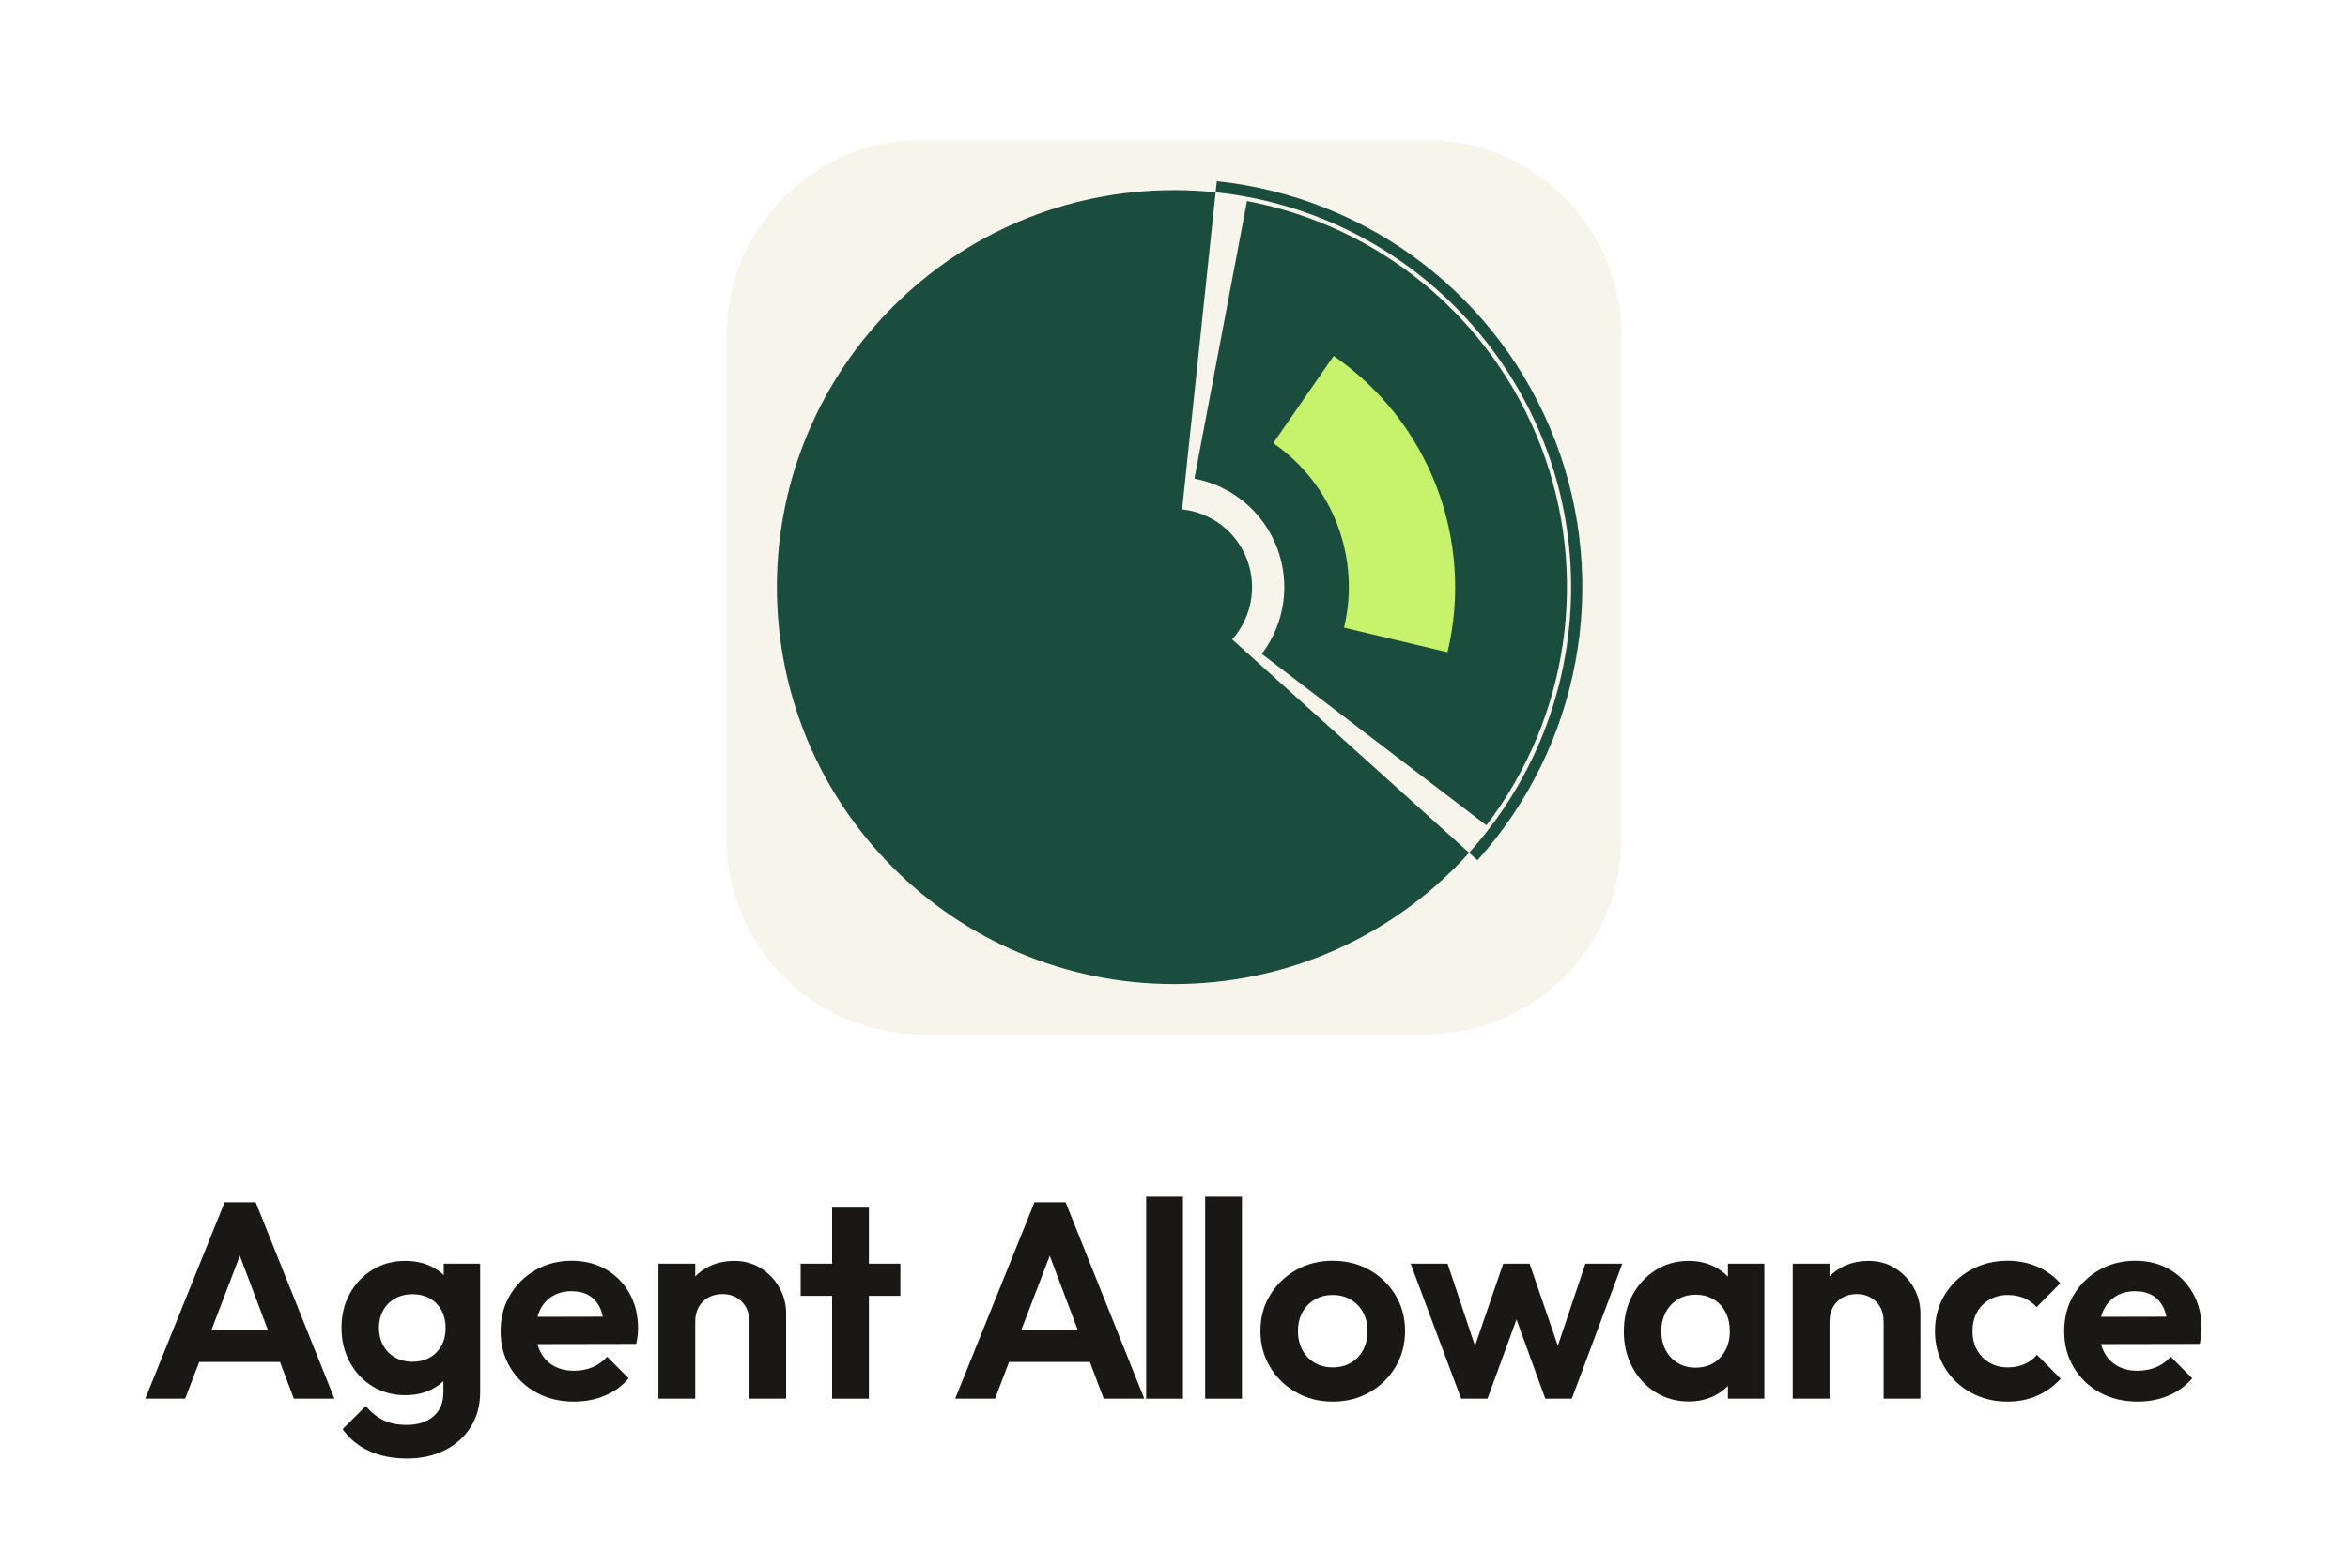
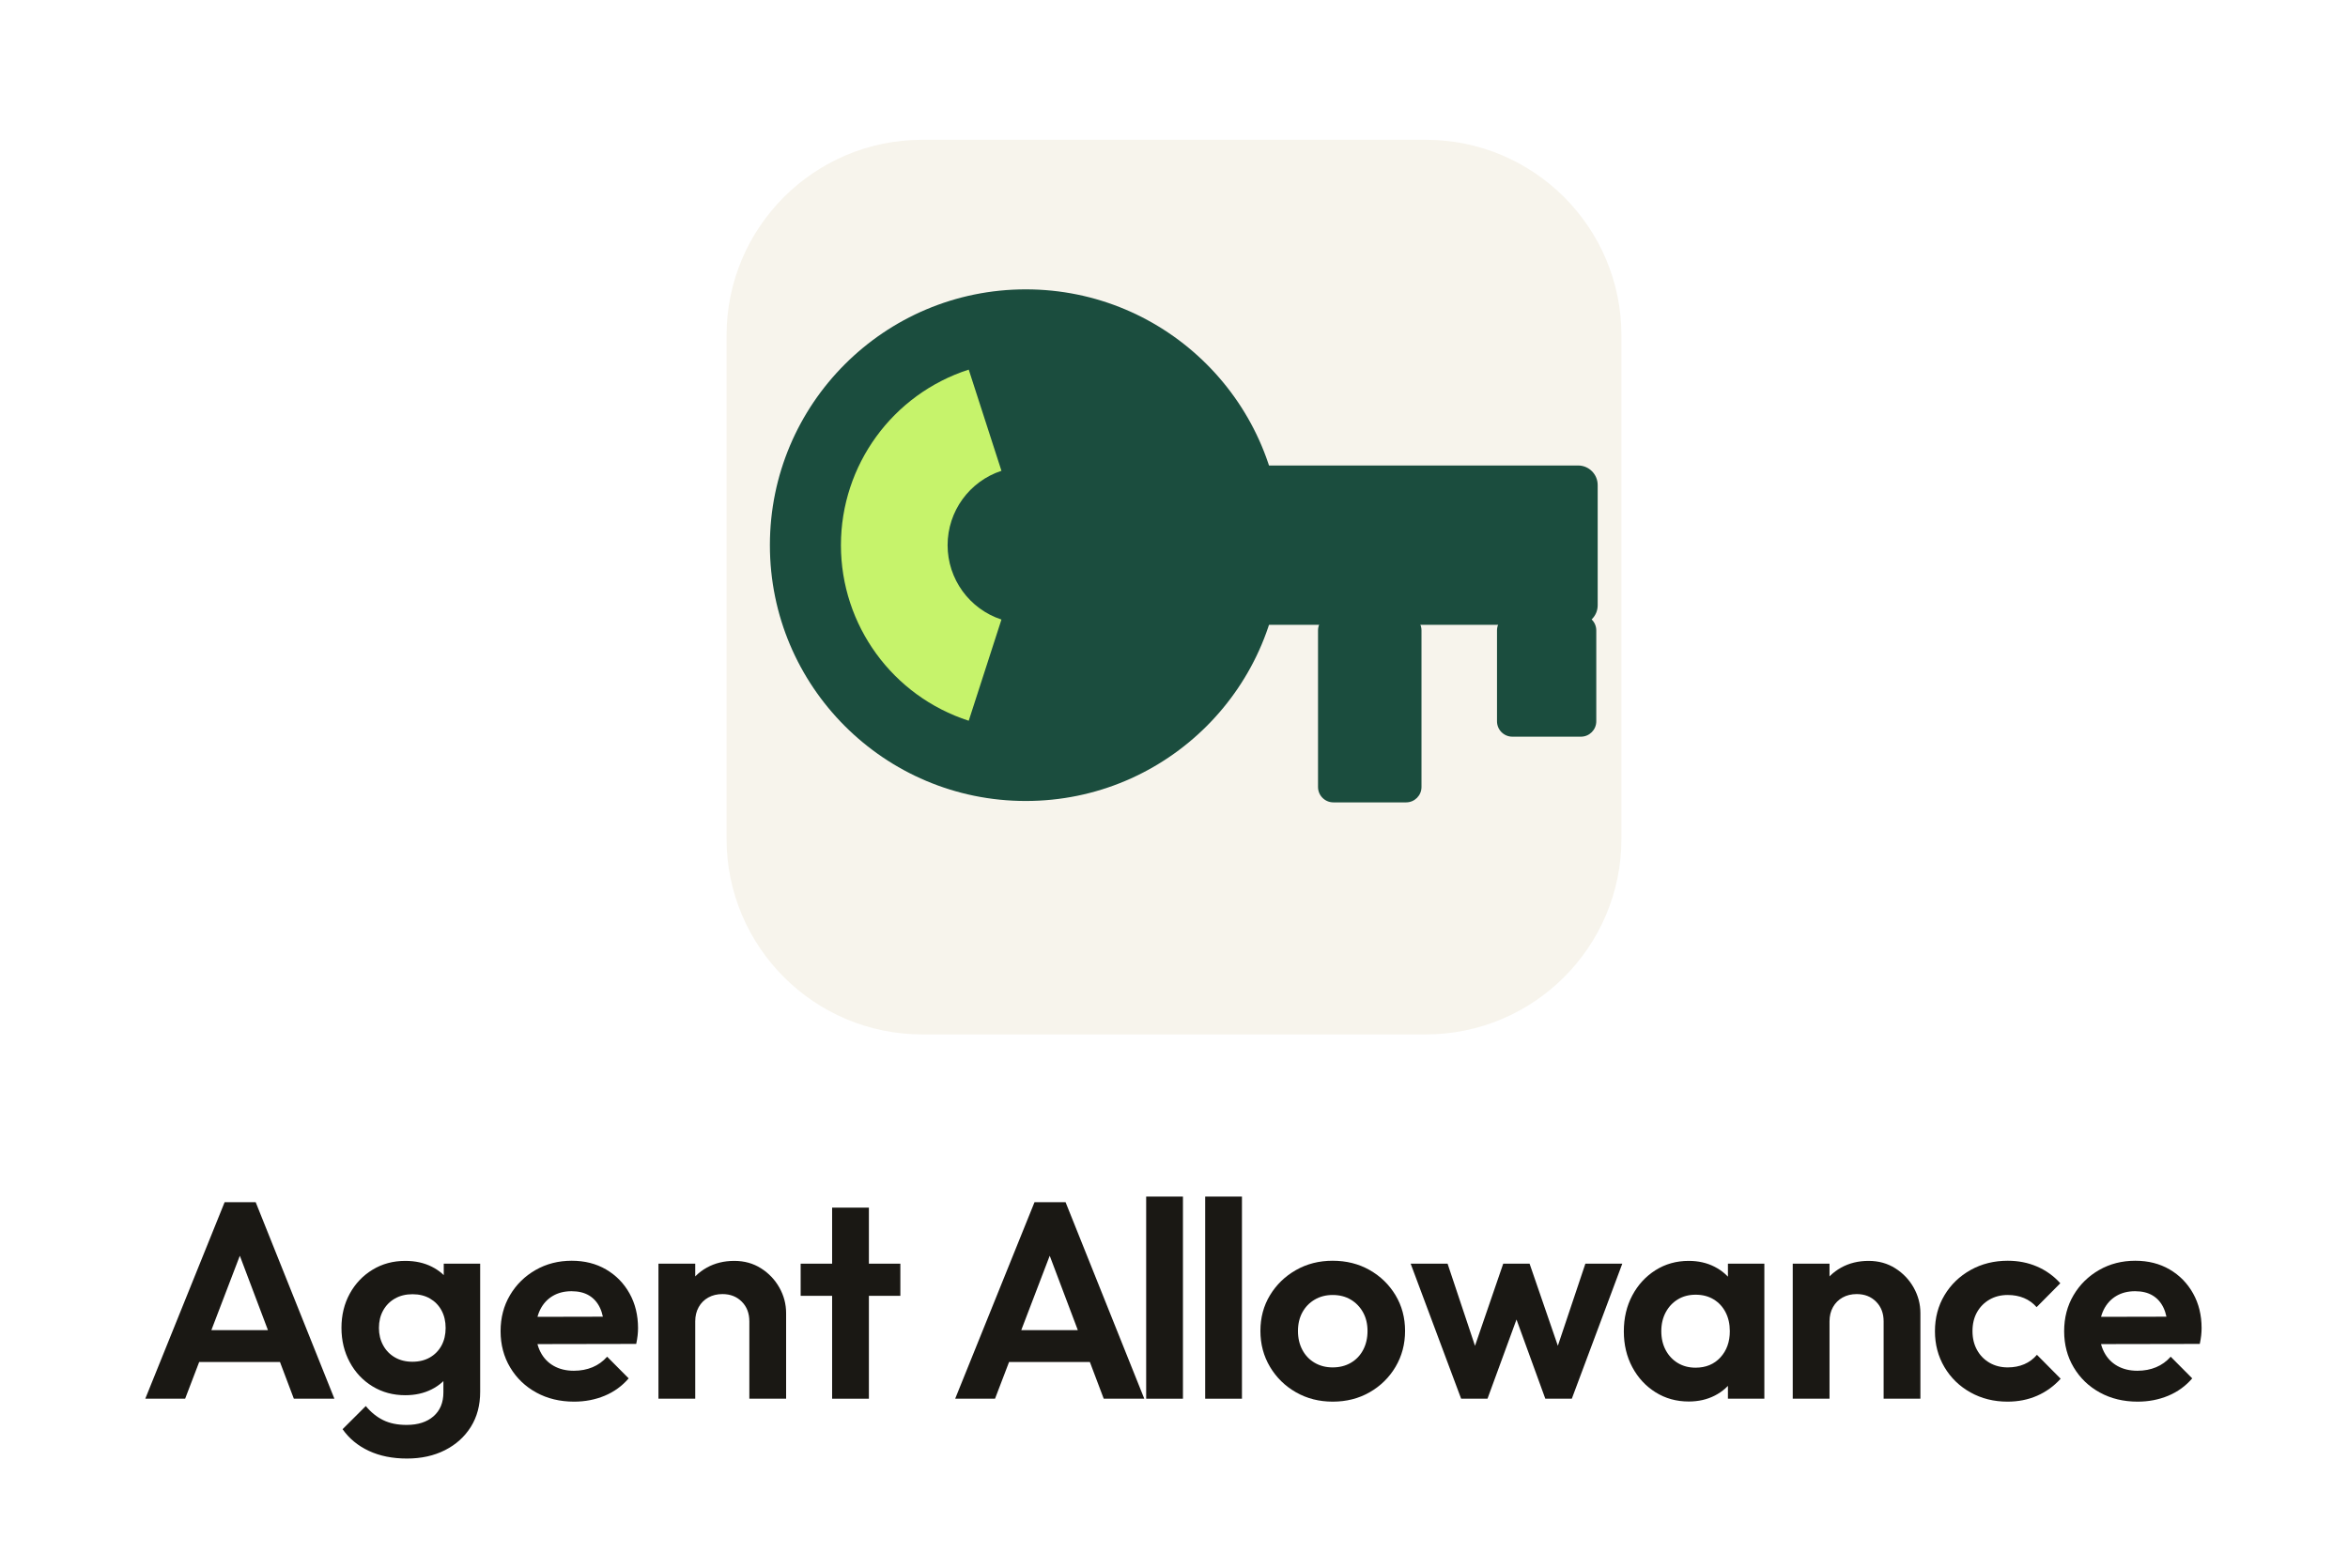
<svg xmlns="http://www.w3.org/2000/svg" viewBox="0 0 167.92 112.14" role="img" aria-label="Agent Allowance">
  <g transform="translate(51.96 10.00) scale(2.00)">
    <rect width="32" height="32" rx="7" fill="#F7F4EC" />
-     <path fill="#1B4D3E" fill-rule="evenodd" d="M 30.20 16.00 A 14.20 14.20 0 1 1 1.80 16.00 A 14.20 14.20 0 1 1 30.20 16.00 Z M 26.85 25.77 A 14.60 14.60 0 0 0 17.53 1.48 L 16.29 13.22 A 2.80 2.80 0 0 1 18.08 17.87 Z" />
-     <path fill="#1B4D3E" d="M 27.17 24.52 A 14.05 14.05 0 0 0 18.61 2.19 L 16.73 12.12 A 3.95 3.95 0 0 1 19.14 18.39 Z" />
-     <path fill="#C6F36B" d="M 25.78 18.33 A 10.05 10.05 0 0 0 21.71 7.73 L 19.55 10.85 A 6.25 6.25 0 0 1 22.08 17.45 Z" />
+     <circle cx="10.70" cy="14.50" r="9.15" fill="#1B4D3E" />
+     <rect x="13.10" y="11.65" width="18.05" height="5.70" rx="0.70" fill="#1B4D3E" />
+     <rect x="21.15" y="17.00" width="3.70" height="6.70" rx="0.55" fill="#1B4D3E" />
+     <rect x="27.55" y="17.00" width="3.55" height="4.35" rx="0.55" fill="#1B4D3E" />
+     <path fill="#C6F36B" d="M 8.66 8.22 A 6.60 6.60 0 0 0 8.66 20.78 L 9.83 17.16 A 2.80 2.80 0 0 1 9.83 11.84 Z" />
  </g>
  <g transform="translate(10.00 100.06)">
    <path transform="translate(0.00 0) scale(0.02 -0.02)" d="M 19.50 0.00 L 303.25 703.00 L 414.25 703.00 L 695.75 0.00 L 550.75 0.00 L 333.00 576.50 L 382.50 576.50 L 162.00 0.00 Z M 170.00 131.25 L 170.00 245.25 L 547.75 245.25 L 547.75 131.25 Z" fill="#1A1814" />
    <path transform="translate(13.90 0) scale(0.02 -0.02)" d="M 260.25 -214.00 Q 182.50 -214.00 123.75 -186.50 Q 65.00 -159.00 30.00 -109.00 L 113.00 -26.25 Q 140.50 -59.50 175.25 -76.62 Q 210.00 -93.75 259.00 -93.75 Q 319.75 -93.75 355.12 -62.88 Q 390.50 -32.00 390.50 22.50 L 390.50 143.50 L 412.75 249.50 L 391.75 356.00 L 391.75 483.00 L 522.00 483.00 L 522.00 24.50 Q 522.00 -47.50 488.50 -100.88 Q 455.00 -154.25 396.00 -184.12 Q 337.00 -214.00 260.25 -214.00 Z M 254.25 12.50 Q 189.00 12.50 137.12 44.12 Q 85.25 75.75 55.62 130.75 Q 26.00 185.75 26.00 253.50 Q 26.00 321.50 55.62 375.62 Q 85.25 429.75 137.12 461.38 Q 189.00 493.00 254.25 493.00 Q 307.75 493.00 349.12 472.12 Q 390.50 451.25 414.62 414.38 Q 438.75 377.50 440.50 328.50 L 440.50 177.00 Q 438.75 128.75 414.25 91.50 Q 389.75 54.25 348.38 33.38 Q 307.00 12.50 254.25 12.50 Z M 279.75 132.25 Q 315.75 132.25 342.50 147.75 Q 369.25 163.25 383.88 190.38 Q 398.50 217.50 398.50 253.00 Q 398.50 288.50 383.88 315.62 Q 369.25 342.75 342.62 358.25 Q 316.00 373.75 280.00 373.75 Q 244.25 373.75 217.12 358.25 Q 190.00 342.75 175.00 315.50 Q 160.00 288.25 160.00 253.00 Q 160.00 218.75 175.00 191.12 Q 190.00 163.50 217.00 147.88 Q 244.00 132.25 279.75 132.25 Z" fill="#1A1814" />
    <path transform="translate(25.28 0) scale(0.02 -0.02)" d="M 288.75 -10.50 Q 213.25 -10.50 153.88 22.00 Q 94.50 54.50 60.25 111.88 Q 26.00 169.25 26.00 241.50 Q 26.00 313.50 59.62 370.38 Q 93.25 427.25 151.12 460.38 Q 209.00 493.50 280.25 493.50 Q 349.75 493.50 403.12 462.38 Q 456.50 431.25 487.00 376.75 Q 517.50 322.25 517.50 252.50 Q 517.50 239.75 516.00 226.25 Q 514.50 212.75 511.00 196.00 L 104.50 195.25 L 104.50 292.75 L 450.00 293.50 L 396.50 253.25 Q 395.00 296.25 381.38 325.12 Q 367.75 354.00 342.38 369.25 Q 317.00 384.50 279.75 384.50 Q 240.75 384.50 212.00 367.25 Q 183.25 350.00 167.62 318.62 Q 152.00 287.25 152.00 243.50 Q 152.00 199.50 168.62 167.12 Q 185.25 134.75 216.00 117.38 Q 246.75 100.00 288.00 100.00 Q 324.50 100.00 354.75 112.62 Q 385.00 125.25 407.00 150.25 L 484.00 72.75 Q 448.50 31.50 398.00 10.50 Q 347.50 -10.50 288.75 -10.50 Z" fill="#1A1814" />
    <path transform="translate(35.94 0) scale(0.02 -0.02)" d="M 382.50 0.00 L 382.50 276.75 Q 382.50 320.00 355.50 347.12 Q 328.50 374.25 286.43 374.25 Q 257.81 374.25 235.78 362.00 Q 213.75 349.75 201.38 327.62 Q 189.00 305.50 189.00 276.75 L 137.75 303.25 Q 137.75 359.50 162.38 402.12 Q 187.00 444.75 230.42 468.88 Q 273.84 493.00 328.80 493.00 Q 382.25 493.00 424.12 466.50 Q 466.00 440.00 490.00 397.25 Q 514.00 354.50 514.00 306.00 L 514.00 0.00 Z M 57.50 0.00 L 57.50 483.00 L 189.00 483.00 L 189.00 0.00 Z" fill="#1A1814" />
    <path transform="translate(46.94 0) scale(0.02 -0.02)" d="M 128.50 0.00 L 128.50 683.50 L 260.00 683.50 L 260.00 0.00 Z M 16.00 368.00 L 16.00 483.00 L 372.50 483.00 L 372.50 368.00 Z" fill="#1A1814" />
    <path transform="translate(57.92 0) scale(0.02 -0.02)" d="M 19.50 0.00 L 303.25 703.00 L 414.25 703.00 L 695.75 0.00 L 550.75 0.00 L 333.00 576.50 L 382.50 576.50 L 162.00 0.00 Z M 170.00 131.25 L 170.00 245.25 L 547.75 245.25 L 547.75 131.25 Z" fill="#1A1814" />
    <path transform="translate(70.82 0) scale(0.02 -0.02)" d="M 57.50 0.00 L 57.50 723.00 L 189.00 723.00 L 189.00 0.00 Z" fill="#1A1814" />
    <path transform="translate(75.04 0) scale(0.02 -0.02)" d="M 57.50 0.00 L 57.50 723.00 L 189.00 723.00 L 189.00 0.00 Z" fill="#1A1814" />
    <path transform="translate(79.62 0) scale(0.02 -0.02)" d="M 284.50 -10.50 Q 211.75 -10.50 153.12 23.00 Q 94.50 56.50 60.25 114.00 Q 26.00 171.50 26.00 242.50 Q 26.00 313.50 60.12 370.00 Q 94.25 426.50 152.88 460.00 Q 211.50 493.50 284.25 493.50 Q 357.75 493.50 416.25 460.38 Q 474.75 427.25 509.00 370.38 Q 543.25 313.50 543.25 242.50 Q 543.25 171.50 509.12 114.00 Q 475.00 56.50 416.50 23.00 Q 358.00 -10.50 284.50 -10.50 Z M 284.25 112.00 Q 321.25 112.00 349.50 128.50 Q 377.75 145.00 393.38 174.62 Q 409.00 204.25 409.00 242.25 Q 409.00 280.25 392.88 309.12 Q 376.75 338.00 349.00 354.50 Q 321.25 371.00 284.25 371.00 Q 248.25 371.00 220.00 354.38 Q 191.75 337.75 176.00 308.88 Q 160.25 280.00 160.25 242.00 Q 160.25 204.25 176.00 174.62 Q 191.75 145.00 220.00 128.50 Q 248.25 112.00 284.25 112.00 Z" fill="#1A1814" />
    <path transform="translate(90.76 0) scale(0.02 -0.02)" d="M 186.75 0.00 L 6.25 483.00 L 138.25 483.00 L 255.50 131.75 L 216.25 130.75 L 337.25 483.00 L 431.50 483.00 L 552.75 130.75 L 513.25 131.75 L 631.00 483.00 L 763.00 483.00 L 582.50 0.00 L 487.75 0.00 L 366.25 334.00 L 403.25 334.00 L 281.00 0.00 Z" fill="#1A1814" />
    <path transform="translate(105.58 0) scale(0.02 -0.02)" d="M 259.50 -10.00 Q 193.50 -10.00 140.88 23.00 Q 88.25 56.00 57.88 112.75 Q 27.50 169.50 27.50 240.75 Q 27.50 312.75 57.88 369.62 Q 88.25 426.50 140.88 459.75 Q 193.50 493.00 259.50 493.00 Q 311.50 493.00 352.50 471.75 Q 393.50 450.50 418.38 413.25 Q 443.25 376.00 445.00 328.50 L 445.00 154.50 Q 443.25 107.00 418.75 69.75 Q 394.25 32.50 352.88 11.25 Q 311.50 -10.00 259.50 -10.00 Z M 284.00 111.00 Q 339.00 111.00 372.75 147.62 Q 406.50 184.25 406.50 241.50 Q 406.50 280.00 391.25 309.38 Q 376.00 338.75 348.50 355.38 Q 321.00 372.00 284.25 372.00 Q 248.25 372.00 220.75 355.38 Q 193.25 338.75 177.38 309.25 Q 161.50 279.75 161.50 241.50 Q 161.50 203.25 177.25 173.75 Q 193.00 144.25 220.62 127.62 Q 248.25 111.00 284.00 111.00 Z M 399.75 0.00 L 399.75 129.75 L 420.75 247.50 L 399.75 364.25 L 399.75 483.00 L 530.00 483.00 L 530.00 0.00 Z" fill="#1A1814" />
    <path transform="translate(117.06 0) scale(0.02 -0.02)" d="M 382.50 0.00 L 382.50 276.75 Q 382.50 320.00 355.50 347.12 Q 328.50 374.25 286.43 374.25 Q 257.81 374.25 235.78 362.00 Q 213.75 349.75 201.38 327.62 Q 189.00 305.50 189.00 276.75 L 137.75 303.25 Q 137.75 359.50 162.38 402.12 Q 187.00 444.75 230.42 468.88 Q 273.84 493.00 328.80 493.00 Q 382.25 493.00 424.12 466.50 Q 466.00 440.00 490.00 397.25 Q 514.00 354.50 514.00 306.00 L 514.00 0.00 Z M 57.50 0.00 L 57.50 483.00 L 189.00 483.00 L 189.00 0.00 Z" fill="#1A1814" />
    <path transform="translate(127.86 0) scale(0.02 -0.02)" d="M 285.50 -10.50 Q 212.25 -10.50 153.12 22.50 Q 94.00 55.50 60.00 112.88 Q 26.00 170.25 26.00 241.25 Q 26.00 313.25 60.12 370.25 Q 94.25 427.25 153.50 460.38 Q 212.75 493.50 286.25 493.50 Q 342.75 493.50 390.75 472.88 Q 438.75 452.25 474.25 413.00 L 389.50 327.50 Q 370.50 349.25 344.38 360.12 Q 318.25 371.00 286.25 371.00 Q 249.50 371.00 221.00 354.50 Q 192.50 338.00 176.38 309.25 Q 160.25 280.50 160.25 241.75 Q 160.25 203.75 176.38 174.50 Q 192.50 145.25 221.12 128.62 Q 249.75 112.00 286.25 112.00 Q 319.00 112.00 345.38 123.38 Q 371.75 134.75 390.75 157.00 L 475.50 71.50 Q 439.25 31.50 391.12 10.50 Q 343.00 -10.50 285.50 -10.50 Z" fill="#1A1814" />
    <path transform="translate(137.10 0) scale(0.02 -0.02)" d="M 288.75 -10.50 Q 213.25 -10.50 153.88 22.00 Q 94.50 54.50 60.25 111.88 Q 26.00 169.25 26.00 241.50 Q 26.00 313.50 59.62 370.38 Q 93.25 427.25 151.12 460.38 Q 209.00 493.50 280.25 493.50 Q 349.75 493.50 403.12 462.38 Q 456.50 431.25 487.00 376.75 Q 517.50 322.25 517.50 252.50 Q 517.50 239.75 516.00 226.25 Q 514.50 212.75 511.00 196.00 L 104.50 195.25 L 104.50 292.75 L 450.00 293.50 L 396.50 253.25 Q 395.00 296.25 381.38 325.12 Q 367.75 354.00 342.38 369.25 Q 317.00 384.50 279.75 384.50 Q 240.75 384.50 212.00 367.25 Q 183.25 350.00 167.62 318.62 Q 152.00 287.25 152.00 243.50 Q 152.00 199.50 168.62 167.12 Q 185.25 134.75 216.00 117.38 Q 246.75 100.00 288.00 100.00 Q 324.50 100.00 354.75 112.62 Q 385.00 125.25 407.00 150.25 L 484.00 72.75 Q 448.50 31.50 398.00 10.50 Q 347.50 -10.50 288.75 -10.50 Z" fill="#1A1814" />
  </g>
</svg>
